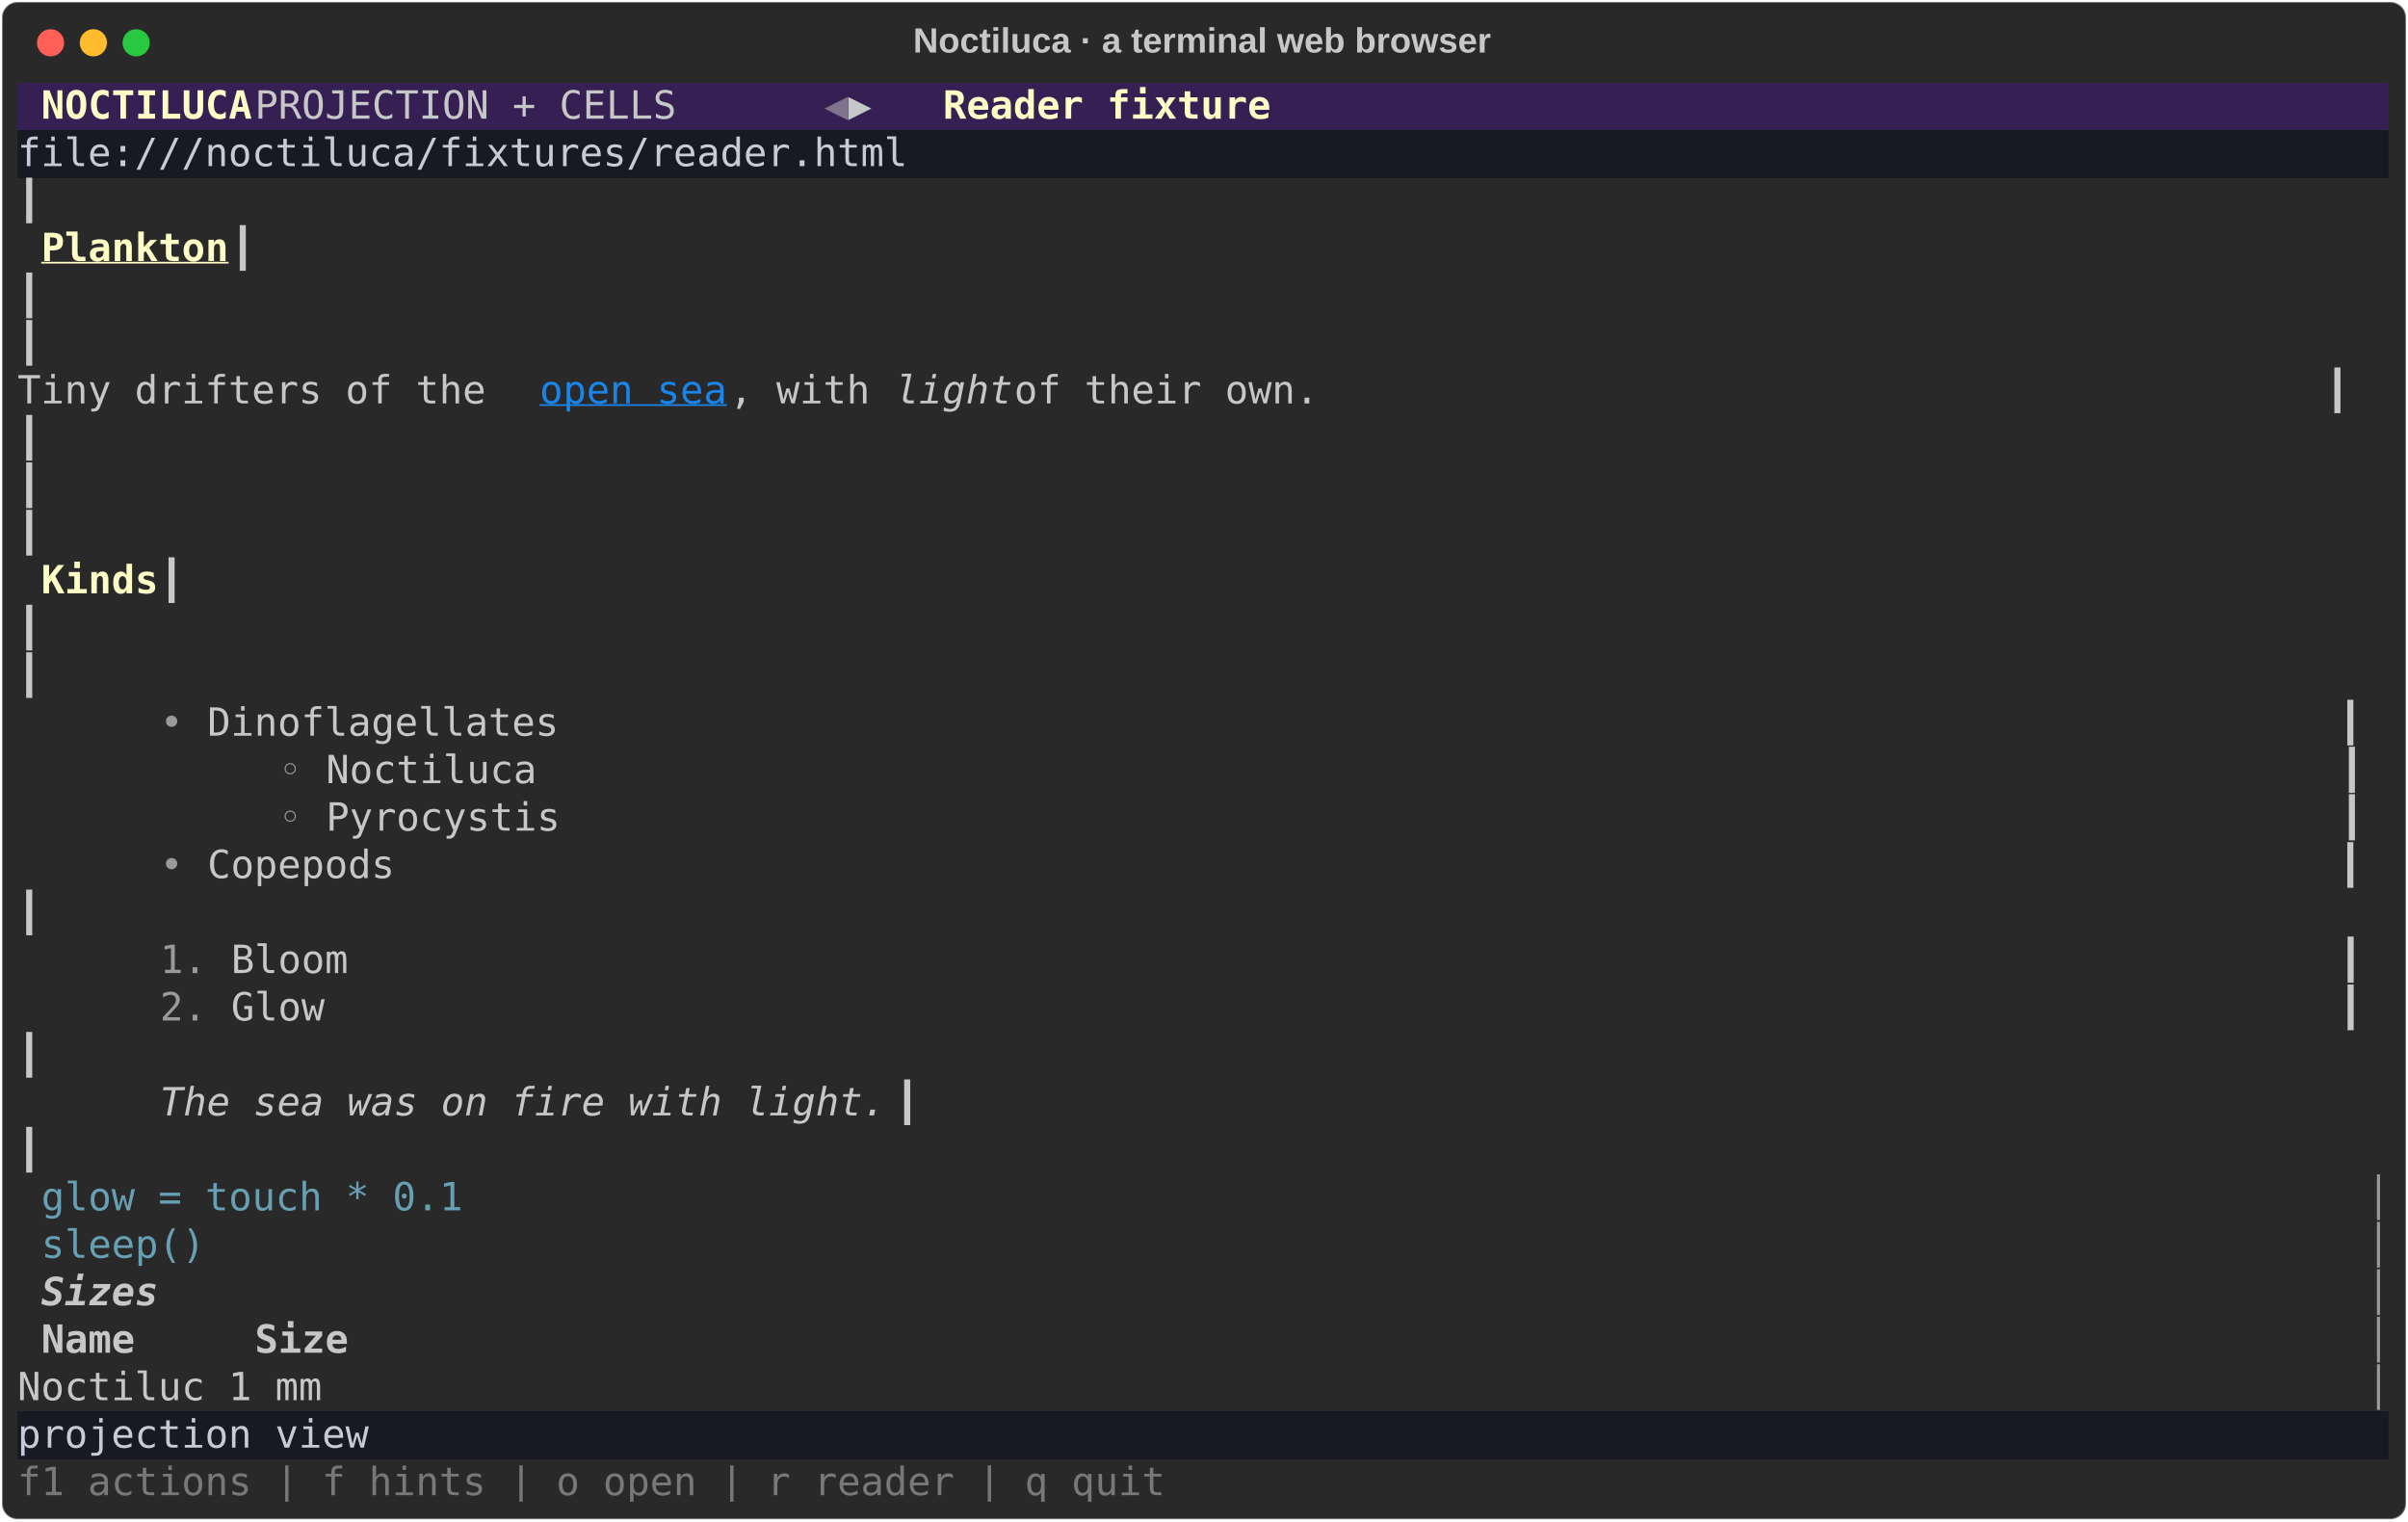
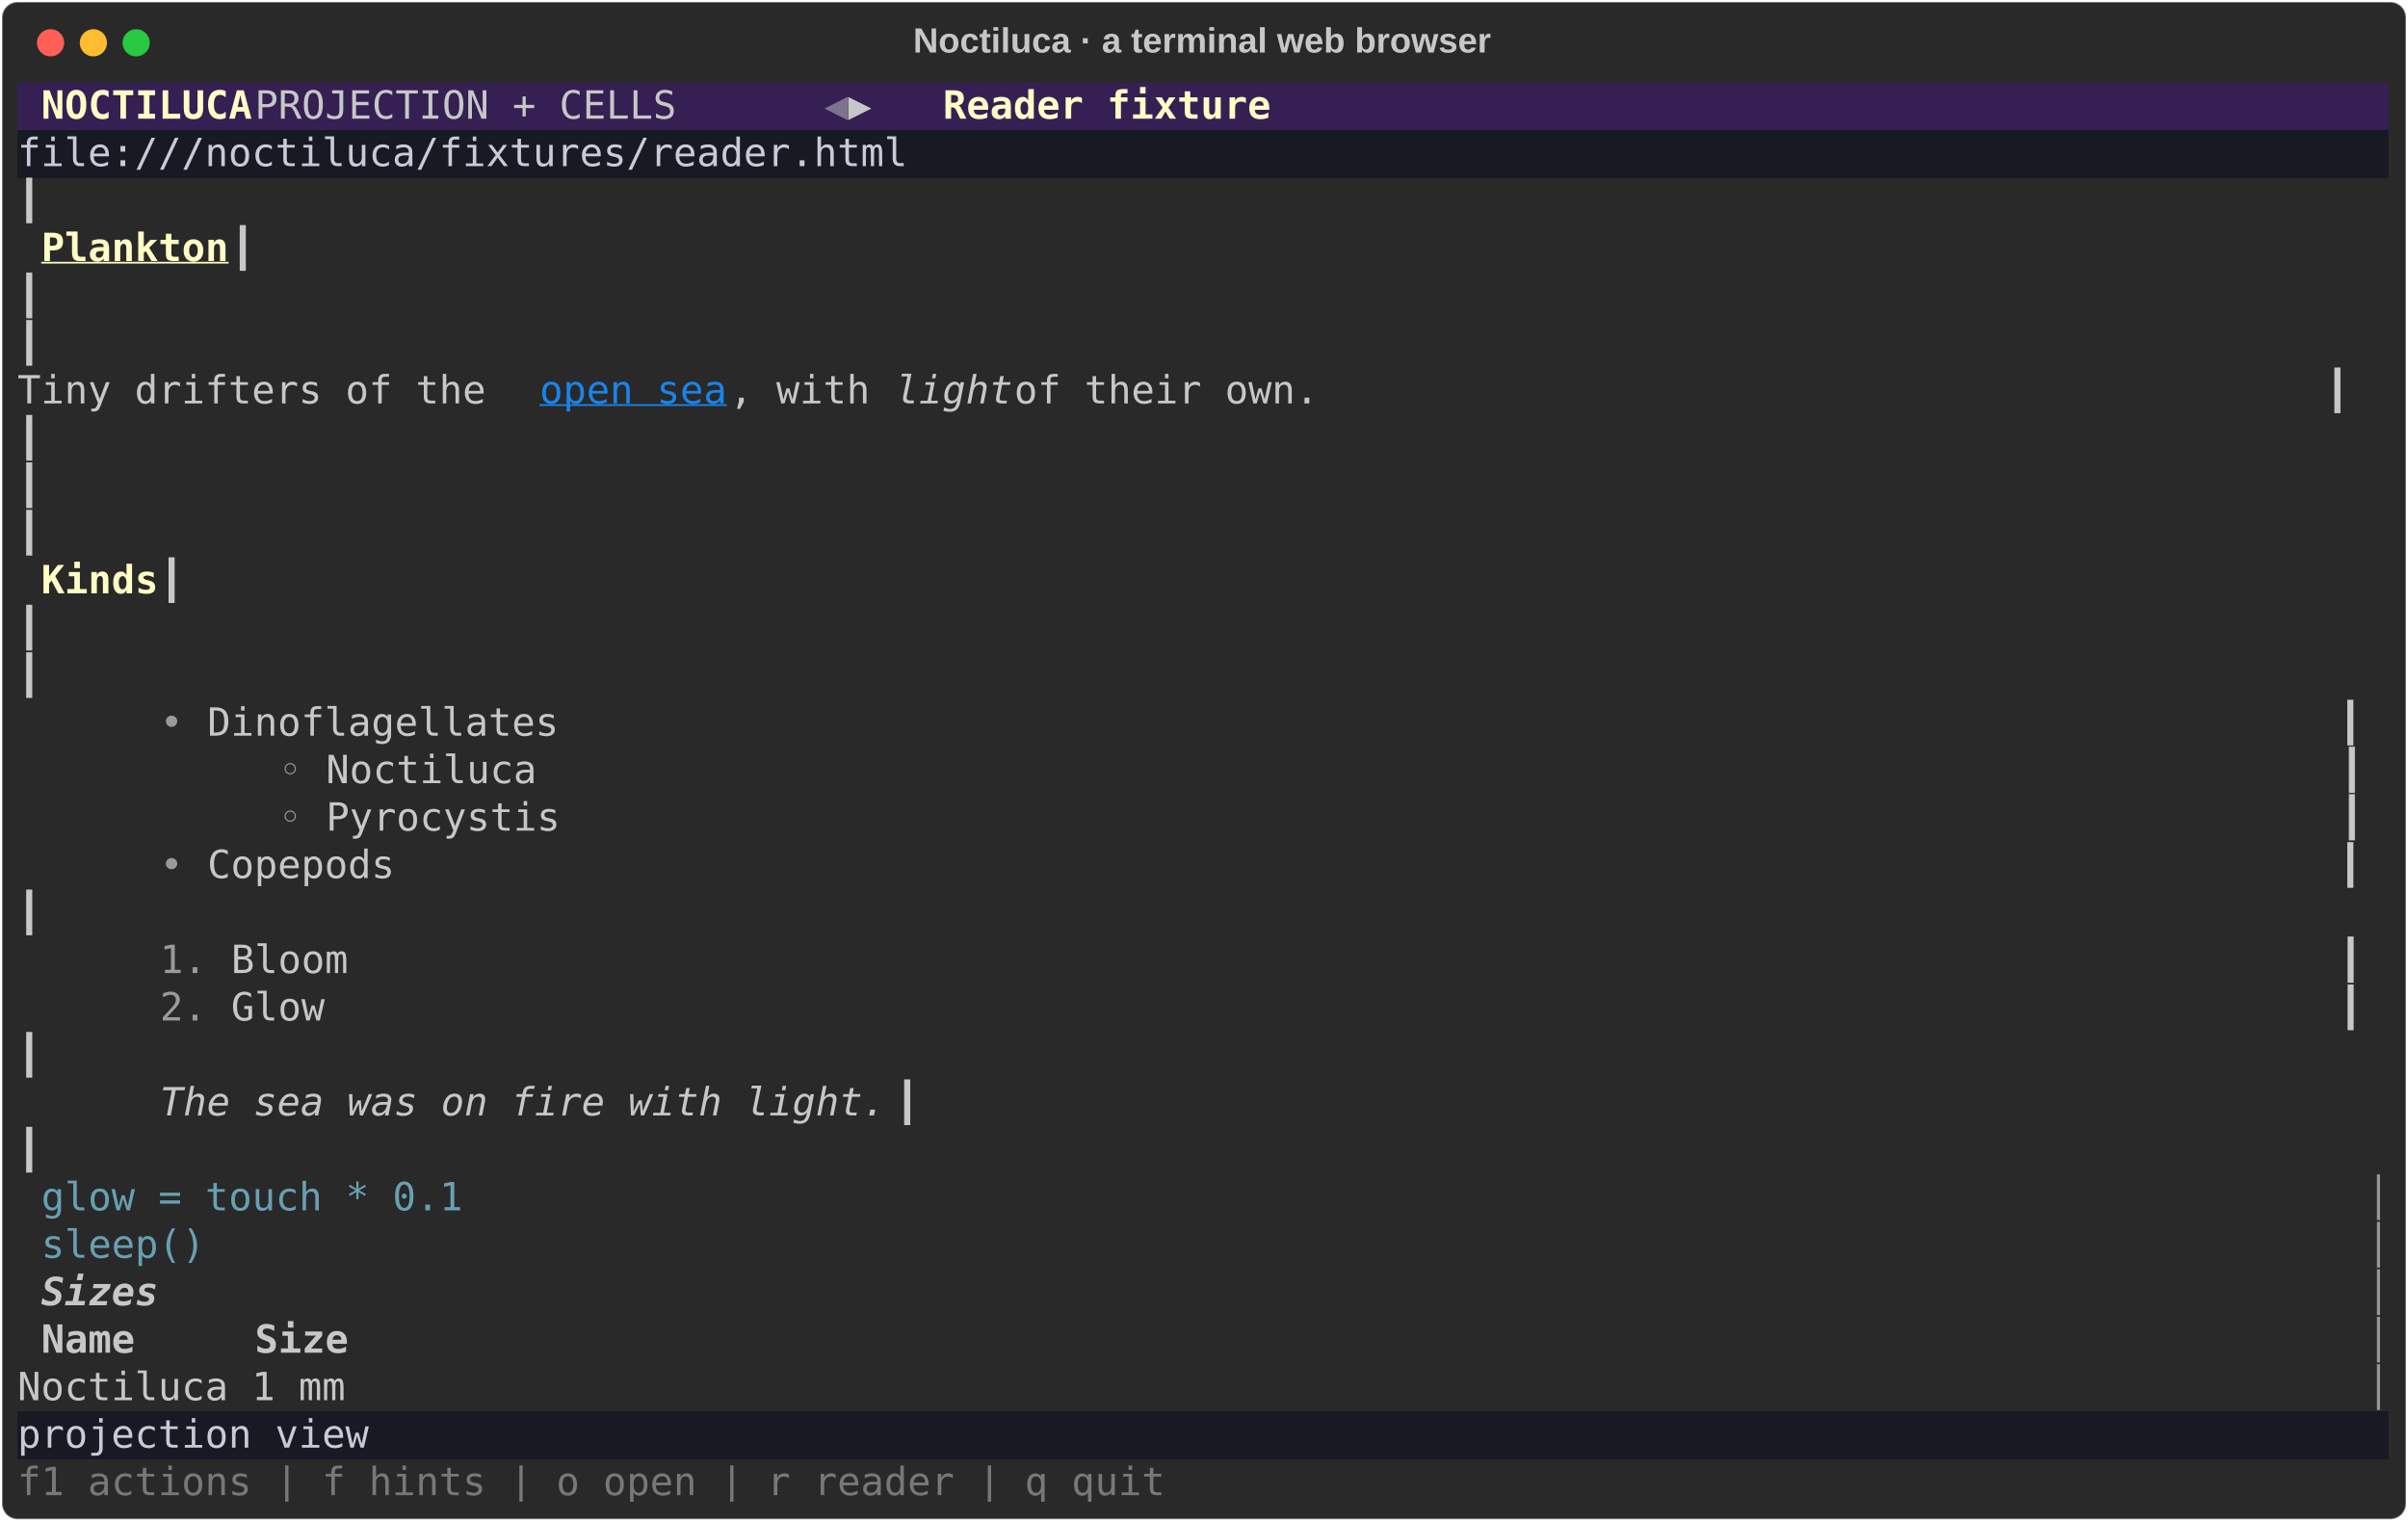
<svg xmlns="http://www.w3.org/2000/svg" class="rich-terminal" viewBox="0 0 1238 782.0">
  <style>

    @font-face {
        font-family: "Fira Code";
        src: local("FiraCode-Regular"),
                url("https://cdnjs.cloudflare.com/ajax/libs/firacode/6.2.0/woff2/FiraCode-Regular.woff2") format("woff2"),
                url("https://cdnjs.cloudflare.com/ajax/libs/firacode/6.2.0/woff/FiraCode-Regular.woff") format("woff");
        font-style: normal;
        font-weight: 400;
    }
    @font-face {
        font-family: "Fira Code";
        src: local("FiraCode-Bold"),
                url("https://cdnjs.cloudflare.com/ajax/libs/firacode/6.2.0/woff2/FiraCode-Bold.woff2") format("woff2"),
                url("https://cdnjs.cloudflare.com/ajax/libs/firacode/6.2.0/woff/FiraCode-Bold.woff") format("woff");
        font-style: bold;
        font-weight: 700;
    }

    .rich-record-matrix {
        font-family: Fira Code, monospace;
        font-size: 20px;
        line-height: 24.4px;
        font-variant-east-asian: full-width;
    }

    .rich-record-title {
        font-size: 18px;
        font-weight: bold;
        font-family: arial;
    }

    .rich-record-r1 { fill: #c5c8c6 }
.rich-record-r2 { fill: #fdfdc5;font-weight: bold }
.rich-record-r3 { fill: #7d738c }
.rich-record-r4 { fill: #c8cbd7 }
.rich-record-r5 { fill: #fdfdc5;font-weight: bold;text-decoration: underline; }
.rich-record-r6 { fill: #1984e9;text-decoration: underline; }
.rich-record-r7 { fill: #c5c8c6;font-style: italic; }
.rich-record-r8 { fill: #9a9b99 }
.rich-record-r9 { fill: #68a0b3 }
.rich-record-r10 { fill: #c5c8c6;font-weight: bold;font-style: italic; }
.rich-record-r11 { fill: #c5c8c6;font-weight: bold }
.rich-record-r12 { fill: #777877 }
    </style>
  <defs>
    <clipPath id="rich-record-clip-terminal">
      <rect x="0" y="0" width="1219.0" height="731.0" />
    </clipPath>
    <clipPath id="rich-record-line-0">
      <rect x="0" y="1.5" width="1220" height="24.65" />
    </clipPath>
    <clipPath id="rich-record-line-1">
      <rect x="0" y="25.9" width="1220" height="24.65" />
    </clipPath>
    <clipPath id="rich-record-line-2">
      <rect x="0" y="50.3" width="1220" height="24.65" />
    </clipPath>
    <clipPath id="rich-record-line-3">
      <rect x="0" y="74.7" width="1220" height="24.65" />
    </clipPath>
    <clipPath id="rich-record-line-4">
      <rect x="0" y="99.1" width="1220" height="24.65" />
    </clipPath>
    <clipPath id="rich-record-line-5">
      <rect x="0" y="123.5" width="1220" height="24.65" />
    </clipPath>
    <clipPath id="rich-record-line-6">
      <rect x="0" y="147.9" width="1220" height="24.65" />
    </clipPath>
    <clipPath id="rich-record-line-7">
      <rect x="0" y="172.3" width="1220" height="24.65" />
    </clipPath>
    <clipPath id="rich-record-line-8">
      <rect x="0" y="196.7" width="1220" height="24.65" />
    </clipPath>
    <clipPath id="rich-record-line-9">
      <rect x="0" y="221.1" width="1220" height="24.65" />
    </clipPath>
    <clipPath id="rich-record-line-10">
      <rect x="0" y="245.5" width="1220" height="24.65" />
    </clipPath>
    <clipPath id="rich-record-line-11">
      <rect x="0" y="269.9" width="1220" height="24.65" />
    </clipPath>
    <clipPath id="rich-record-line-12">
      <rect x="0" y="294.3" width="1220" height="24.65" />
    </clipPath>
    <clipPath id="rich-record-line-13">
      <rect x="0" y="318.7" width="1220" height="24.65" />
    </clipPath>
    <clipPath id="rich-record-line-14">
      <rect x="0" y="343.1" width="1220" height="24.65" />
    </clipPath>
    <clipPath id="rich-record-line-15">
      <rect x="0" y="367.5" width="1220" height="24.65" />
    </clipPath>
    <clipPath id="rich-record-line-16">
      <rect x="0" y="391.9" width="1220" height="24.65" />
    </clipPath>
    <clipPath id="rich-record-line-17">
      <rect x="0" y="416.3" width="1220" height="24.65" />
    </clipPath>
    <clipPath id="rich-record-line-18">
      <rect x="0" y="440.7" width="1220" height="24.65" />
    </clipPath>
    <clipPath id="rich-record-line-19">
      <rect x="0" y="465.1" width="1220" height="24.65" />
    </clipPath>
    <clipPath id="rich-record-line-20">
      <rect x="0" y="489.5" width="1220" height="24.65" />
    </clipPath>
    <clipPath id="rich-record-line-21">
      <rect x="0" y="513.9" width="1220" height="24.65" />
    </clipPath>
    <clipPath id="rich-record-line-22">
      <rect x="0" y="538.3" width="1220" height="24.65" />
    </clipPath>
    <clipPath id="rich-record-line-23">
      <rect x="0" y="562.7" width="1220" height="24.65" />
    </clipPath>
    <clipPath id="rich-record-line-24">
      <rect x="0" y="587.1" width="1220" height="24.65" />
    </clipPath>
    <clipPath id="rich-record-line-25">
      <rect x="0" y="611.5" width="1220" height="24.65" />
    </clipPath>
    <clipPath id="rich-record-line-26">
      <rect x="0" y="635.9" width="1220" height="24.65" />
    </clipPath>
    <clipPath id="rich-record-line-27">
      <rect x="0" y="660.3" width="1220" height="24.65" />
    </clipPath>
    <clipPath id="rich-record-line-28">
      <rect x="0" y="684.7" width="1220" height="24.65" />
    </clipPath>
  </defs>
  <rect fill="#292929" stroke="rgba(255,255,255,0.35)" stroke-width="1" x="1" y="1" width="1236" height="780" rx="8" />
  <text class="rich-record-title" fill="#c5c8c6" text-anchor="middle" x="618" y="27">Noctiluca · a terminal web browser</text>
  <g transform="translate(26,22)">
    <circle cx="0" cy="0" r="7" fill="#ff5f57" />
    <circle cx="22" cy="0" r="7" fill="#febc2e" />
    <circle cx="44" cy="0" r="7" fill="#28c840" />
  </g>
  <g transform="translate(9, 41)" clip-path="url(#rich-record-clip-terminal)">
    <rect fill="#351f53" x="0" y="1.5" width="12.2" height="24.65" shape-rendering="crispEdges" />
    <rect fill="#351f53" x="12.2" y="1.5" width="109.8" height="24.65" shape-rendering="crispEdges" />
    <rect fill="#351f53" x="122" y="1.5" width="292.8" height="24.65" shape-rendering="crispEdges" />
    <rect fill="#351f53" x="414.8" y="1.5" width="12.2" height="24.65" shape-rendering="crispEdges" />
    <rect fill="#351f53" x="427" y="1.5" width="48.8" height="24.65" shape-rendering="crispEdges" />
    <rect fill="#351f53" x="475.8" y="1.5" width="170.8" height="24.65" shape-rendering="crispEdges" />
    <rect fill="#351f53" x="646.6" y="1.5" width="573.4" height="24.65" shape-rendering="crispEdges" />
    <rect fill="#181a23" x="0" y="25.9" width="1220" height="24.65" shape-rendering="crispEdges" />
    <rect fill="#181a23" x="0" y="684.7" width="1220" height="24.65" shape-rendering="crispEdges" />
    <g class="rich-record-matrix">
      <text class="rich-record-r2" x="12.2" y="20" textLength="109.8" clip-path="url(#rich-record-line-0)">NOCTILUCA</text>
      <text class="rich-record-r1" x="122" y="20" textLength="292.8" clip-path="url(#rich-record-line-0)">   PROJECTION + CELLS   </text>
      <text class="rich-record-r3" x="414.8" y="20" textLength="12.2" clip-path="url(#rich-record-line-0)">◀</text>
      <text class="rich-record-r1" x="427" y="20" textLength="48.8" clip-path="url(#rich-record-line-0)">▶   </text>
      <text class="rich-record-r2" x="475.8" y="20" textLength="170.8" clip-path="url(#rich-record-line-0)">Reader fixture</text>
      <text class="rich-record-r1" x="1220" y="20" textLength="12.2" clip-path="url(#rich-record-line-0)">
</text>
      <text class="rich-record-r4" x="0" y="44.4" textLength="1220" clip-path="url(#rich-record-line-1)"> file:///noctiluca/fixtures/reader.html                                                             </text>
      <text class="rich-record-r1" x="1220" y="44.4" textLength="12.2" clip-path="url(#rich-record-line-1)">
</text>
      <text class="rich-record-r1" x="0" y="68.8" textLength="1220" clip-path="url(#rich-record-line-2)">                                                                                                   ┃</text>
      <text class="rich-record-r1" x="1220" y="68.8" textLength="12.2" clip-path="url(#rich-record-line-2)">
</text>
      <text class="rich-record-r5" x="12.2" y="93.2" textLength="97.6" clip-path="url(#rich-record-line-3)">Plankton</text>
      <text class="rich-record-r1" x="109.8" y="93.2" textLength="1110.2" clip-path="url(#rich-record-line-3)">                                                                                          ┃</text>
      <text class="rich-record-r1" x="1220" y="93.2" textLength="12.2" clip-path="url(#rich-record-line-3)">
</text>
      <text class="rich-record-r1" x="0" y="117.6" textLength="1220" clip-path="url(#rich-record-line-4)">                                                                                                   ┃</text>
      <text class="rich-record-r1" x="1220" y="117.6" textLength="12.2" clip-path="url(#rich-record-line-4)">
</text>
      <text class="rich-record-r1" x="0" y="142" textLength="1220" clip-path="url(#rich-record-line-5)">                                                                                                   ┃</text>
      <text class="rich-record-r1" x="1220" y="142" textLength="12.2" clip-path="url(#rich-record-line-5)">
</text>
      <text class="rich-record-r1" x="0" y="166.4" textLength="268.4" clip-path="url(#rich-record-line-6)"> Tiny drifters of the </text>
      <text class="rich-record-r6" x="268.4" y="166.4" textLength="97.6" clip-path="url(#rich-record-line-6)">open sea</text>
      <text class="rich-record-r1" x="366" y="166.4" textLength="85.4" clip-path="url(#rich-record-line-6)">, with </text>
      <text class="rich-record-r7" x="451.4" y="166.4" textLength="61" clip-path="url(#rich-record-line-6)">light</text>
      <text class="rich-record-r1" x="512.4" y="166.4" textLength="707.6" clip-path="url(#rich-record-line-6)"> of their own.                                           ┃</text>
      <text class="rich-record-r1" x="1220" y="166.4" textLength="12.2" clip-path="url(#rich-record-line-6)">
</text>
      <text class="rich-record-r1" x="0" y="190.8" textLength="1220" clip-path="url(#rich-record-line-7)">                                                                                                   ┃</text>
      <text class="rich-record-r1" x="1220" y="190.8" textLength="12.2" clip-path="url(#rich-record-line-7)">
</text>
      <text class="rich-record-r1" x="0" y="215.2" textLength="1220" clip-path="url(#rich-record-line-8)">                                                                                                   ┃</text>
      <text class="rich-record-r1" x="1220" y="215.2" textLength="12.2" clip-path="url(#rich-record-line-8)">
</text>
      <text class="rich-record-r1" x="0" y="239.6" textLength="1220" clip-path="url(#rich-record-line-9)">                                                                                                   ┃</text>
      <text class="rich-record-r1" x="1220" y="239.6" textLength="12.2" clip-path="url(#rich-record-line-9)">
</text>
      <text class="rich-record-r2" x="12.2" y="264" textLength="61" clip-path="url(#rich-record-line-10)">Kinds</text>
      <text class="rich-record-r1" x="73.2" y="264" textLength="1146.8" clip-path="url(#rich-record-line-10)">                                                                                             ┃</text>
      <text class="rich-record-r1" x="1220" y="264" textLength="12.2" clip-path="url(#rich-record-line-10)">
</text>
      <text class="rich-record-r1" x="0" y="288.4" textLength="1220" clip-path="url(#rich-record-line-11)">                                                                                                   ┃</text>
      <text class="rich-record-r1" x="1220" y="288.4" textLength="12.2" clip-path="url(#rich-record-line-11)">
</text>
      <text class="rich-record-r1" x="0" y="312.8" textLength="1220" clip-path="url(#rich-record-line-12)">                                                                                                   ┃</text>
      <text class="rich-record-r1" x="1220" y="312.8" textLength="12.2" clip-path="url(#rich-record-line-12)">
</text>
      <text class="rich-record-r8" x="73.2" y="337.2" textLength="24.4" clip-path="url(#rich-record-line-13)">• </text>
      <text class="rich-record-r1" x="97.6" y="337.2" textLength="1122.4" clip-path="url(#rich-record-line-13)">Dinoflagellates                                                                            ┃</text>
      <text class="rich-record-r1" x="1220" y="337.2" textLength="12.2" clip-path="url(#rich-record-line-13)">
</text>
      <text class="rich-record-r8" x="134.2" y="361.6" textLength="24.4" clip-path="url(#rich-record-line-14)">◦ </text>
      <text class="rich-record-r1" x="158.6" y="361.6" textLength="1061.4" clip-path="url(#rich-record-line-14)">Noctiluca                                                                             ┃</text>
      <text class="rich-record-r1" x="1220" y="361.6" textLength="12.2" clip-path="url(#rich-record-line-14)">
</text>
      <text class="rich-record-r8" x="134.2" y="386" textLength="24.4" clip-path="url(#rich-record-line-15)">◦ </text>
      <text class="rich-record-r1" x="158.6" y="386" textLength="1061.4" clip-path="url(#rich-record-line-15)">Pyrocystis                                                                            ┃</text>
      <text class="rich-record-r1" x="1220" y="386" textLength="12.2" clip-path="url(#rich-record-line-15)">
</text>
      <text class="rich-record-r8" x="73.2" y="410.4" textLength="24.4" clip-path="url(#rich-record-line-16)">• </text>
      <text class="rich-record-r1" x="97.6" y="410.4" textLength="1122.4" clip-path="url(#rich-record-line-16)">Copepods                                                                                   ┃</text>
      <text class="rich-record-r1" x="1220" y="410.4" textLength="12.2" clip-path="url(#rich-record-line-16)">
</text>
      <text class="rich-record-r1" x="0" y="434.8" textLength="1220" clip-path="url(#rich-record-line-17)">                                                                                                   ┃</text>
      <text class="rich-record-r1" x="1220" y="434.8" textLength="12.2" clip-path="url(#rich-record-line-17)">
</text>
      <text class="rich-record-r8" x="73.2" y="459.2" textLength="36.6" clip-path="url(#rich-record-line-18)">1. </text>
      <text class="rich-record-r1" x="109.8" y="459.2" textLength="1110.2" clip-path="url(#rich-record-line-18)">Bloom                                                                                     ┃</text>
      <text class="rich-record-r1" x="1220" y="459.2" textLength="12.2" clip-path="url(#rich-record-line-18)">
</text>
      <text class="rich-record-r8" x="73.2" y="483.6" textLength="36.6" clip-path="url(#rich-record-line-19)">2. </text>
      <text class="rich-record-r1" x="109.8" y="483.6" textLength="1110.2" clip-path="url(#rich-record-line-19)">Glow                                                                                      ┃</text>
      <text class="rich-record-r1" x="1220" y="483.6" textLength="12.2" clip-path="url(#rich-record-line-19)">
</text>
      <text class="rich-record-r1" x="0" y="508" textLength="1220" clip-path="url(#rich-record-line-20)">                                                                                                   ┃</text>
      <text class="rich-record-r1" x="1220" y="508" textLength="12.2" clip-path="url(#rich-record-line-20)">
</text>
      <text class="rich-record-r7" x="73.2" y="532.4" textLength="378.2" clip-path="url(#rich-record-line-21)">The sea was on fire with light.</text>
      <text class="rich-record-r1" x="451.4" y="532.4" textLength="768.6" clip-path="url(#rich-record-line-21)">                                                              ┃</text>
      <text class="rich-record-r1" x="1220" y="532.4" textLength="12.2" clip-path="url(#rich-record-line-21)">
</text>
      <text class="rich-record-r1" x="0" y="556.8" textLength="1220" clip-path="url(#rich-record-line-22)">                                                                                                   ┃</text>
      <text class="rich-record-r1" x="1220" y="556.8" textLength="12.2" clip-path="url(#rich-record-line-22)">
</text>
      <text class="rich-record-r9" x="12.2" y="581.2" textLength="219.6" clip-path="url(#rich-record-line-23)">glow = touch * 0.1</text>
      <text class="rich-record-r8" x="1207.8" y="581.2" textLength="12.2" clip-path="url(#rich-record-line-23)">│</text>
      <text class="rich-record-r1" x="1220" y="581.2" textLength="12.2" clip-path="url(#rich-record-line-23)">
</text>
      <text class="rich-record-r9" x="12.2" y="605.6" textLength="85.4" clip-path="url(#rich-record-line-24)">sleep()</text>
      <text class="rich-record-r8" x="1207.8" y="605.6" textLength="12.2" clip-path="url(#rich-record-line-24)">│</text>
      <text class="rich-record-r1" x="1220" y="605.6" textLength="12.2" clip-path="url(#rich-record-line-24)">
</text>
      <text class="rich-record-r10" x="12.2" y="630" textLength="61" clip-path="url(#rich-record-line-25)">Sizes</text>
      <text class="rich-record-r8" x="1207.8" y="630" textLength="12.2" clip-path="url(#rich-record-line-25)">│</text>
      <text class="rich-record-r1" x="1220" y="630" textLength="12.2" clip-path="url(#rich-record-line-25)">
</text>
      <text class="rich-record-r11" x="12.2" y="654.4" textLength="48.8" clip-path="url(#rich-record-line-26)">Name</text>
      <text class="rich-record-r11" x="122" y="654.4" textLength="48.8" clip-path="url(#rich-record-line-26)">Size</text>
      <text class="rich-record-r8" x="1207.8" y="654.4" textLength="12.2" clip-path="url(#rich-record-line-26)">│</text>
      <text class="rich-record-r1" x="1220" y="654.4" textLength="12.2" clip-path="url(#rich-record-line-26)">
</text>
-       <text class="rich-record-r1" x="0" y="678.8" textLength="1207.8" clip-path="url(#rich-record-line-27)"> Noctiluc 1 mm                                                                                     </text>
+       <text class="rich-record-r1" x="0" y="678.8" textLength="1207.8" clip-path="url(#rich-record-line-27)">Noctiluca 1 mm                                                                                     </text>
      <text class="rich-record-r8" x="1207.8" y="678.8" textLength="12.2" clip-path="url(#rich-record-line-27)">│</text>
      <text class="rich-record-r1" x="1220" y="678.8" textLength="12.2" clip-path="url(#rich-record-line-27)">
</text>
      <text class="rich-record-r4" x="0" y="703.2" textLength="1220" clip-path="url(#rich-record-line-28)"> projection view                                                                                    </text>
      <text class="rich-record-r1" x="1220" y="703.2" textLength="12.2" clip-path="url(#rich-record-line-28)">
</text>
      <text class="rich-record-r12" x="0" y="727.6" textLength="1220" clip-path="url(#rich-record-line-29)"> f1 actions | f hints | o open | r reader | q quit                                                  </text>
    </g>
  </g>
</svg>
